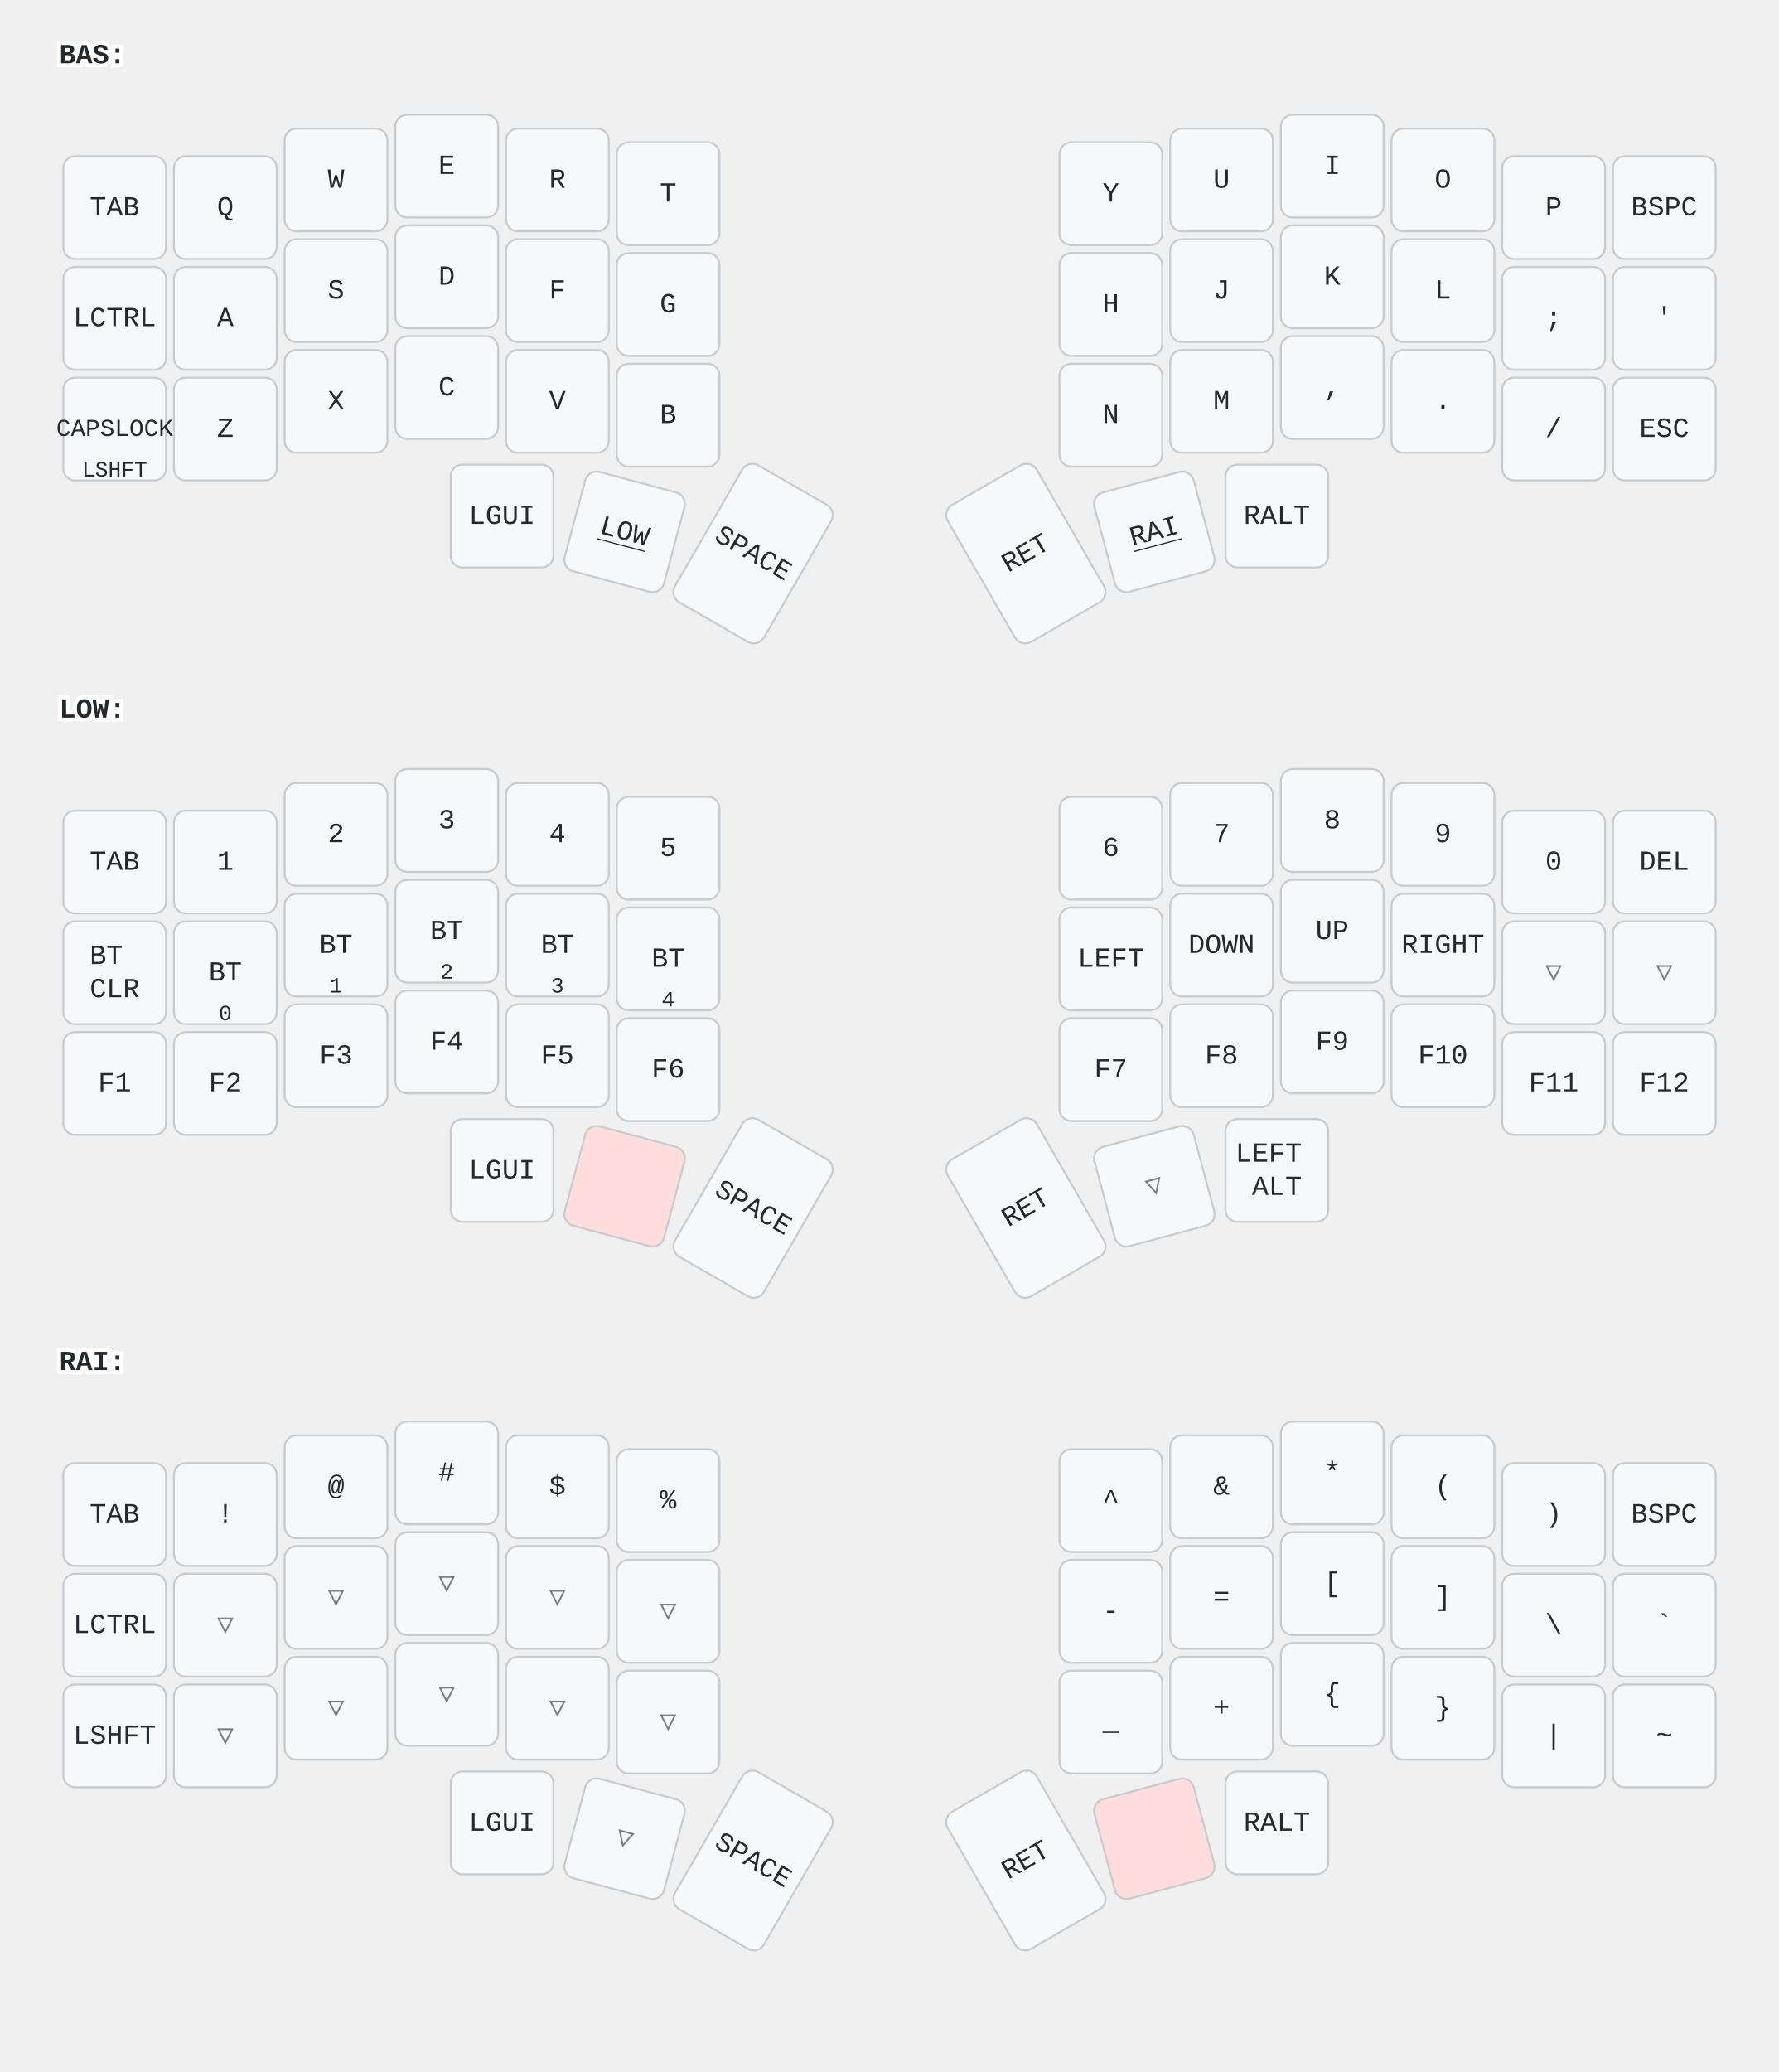
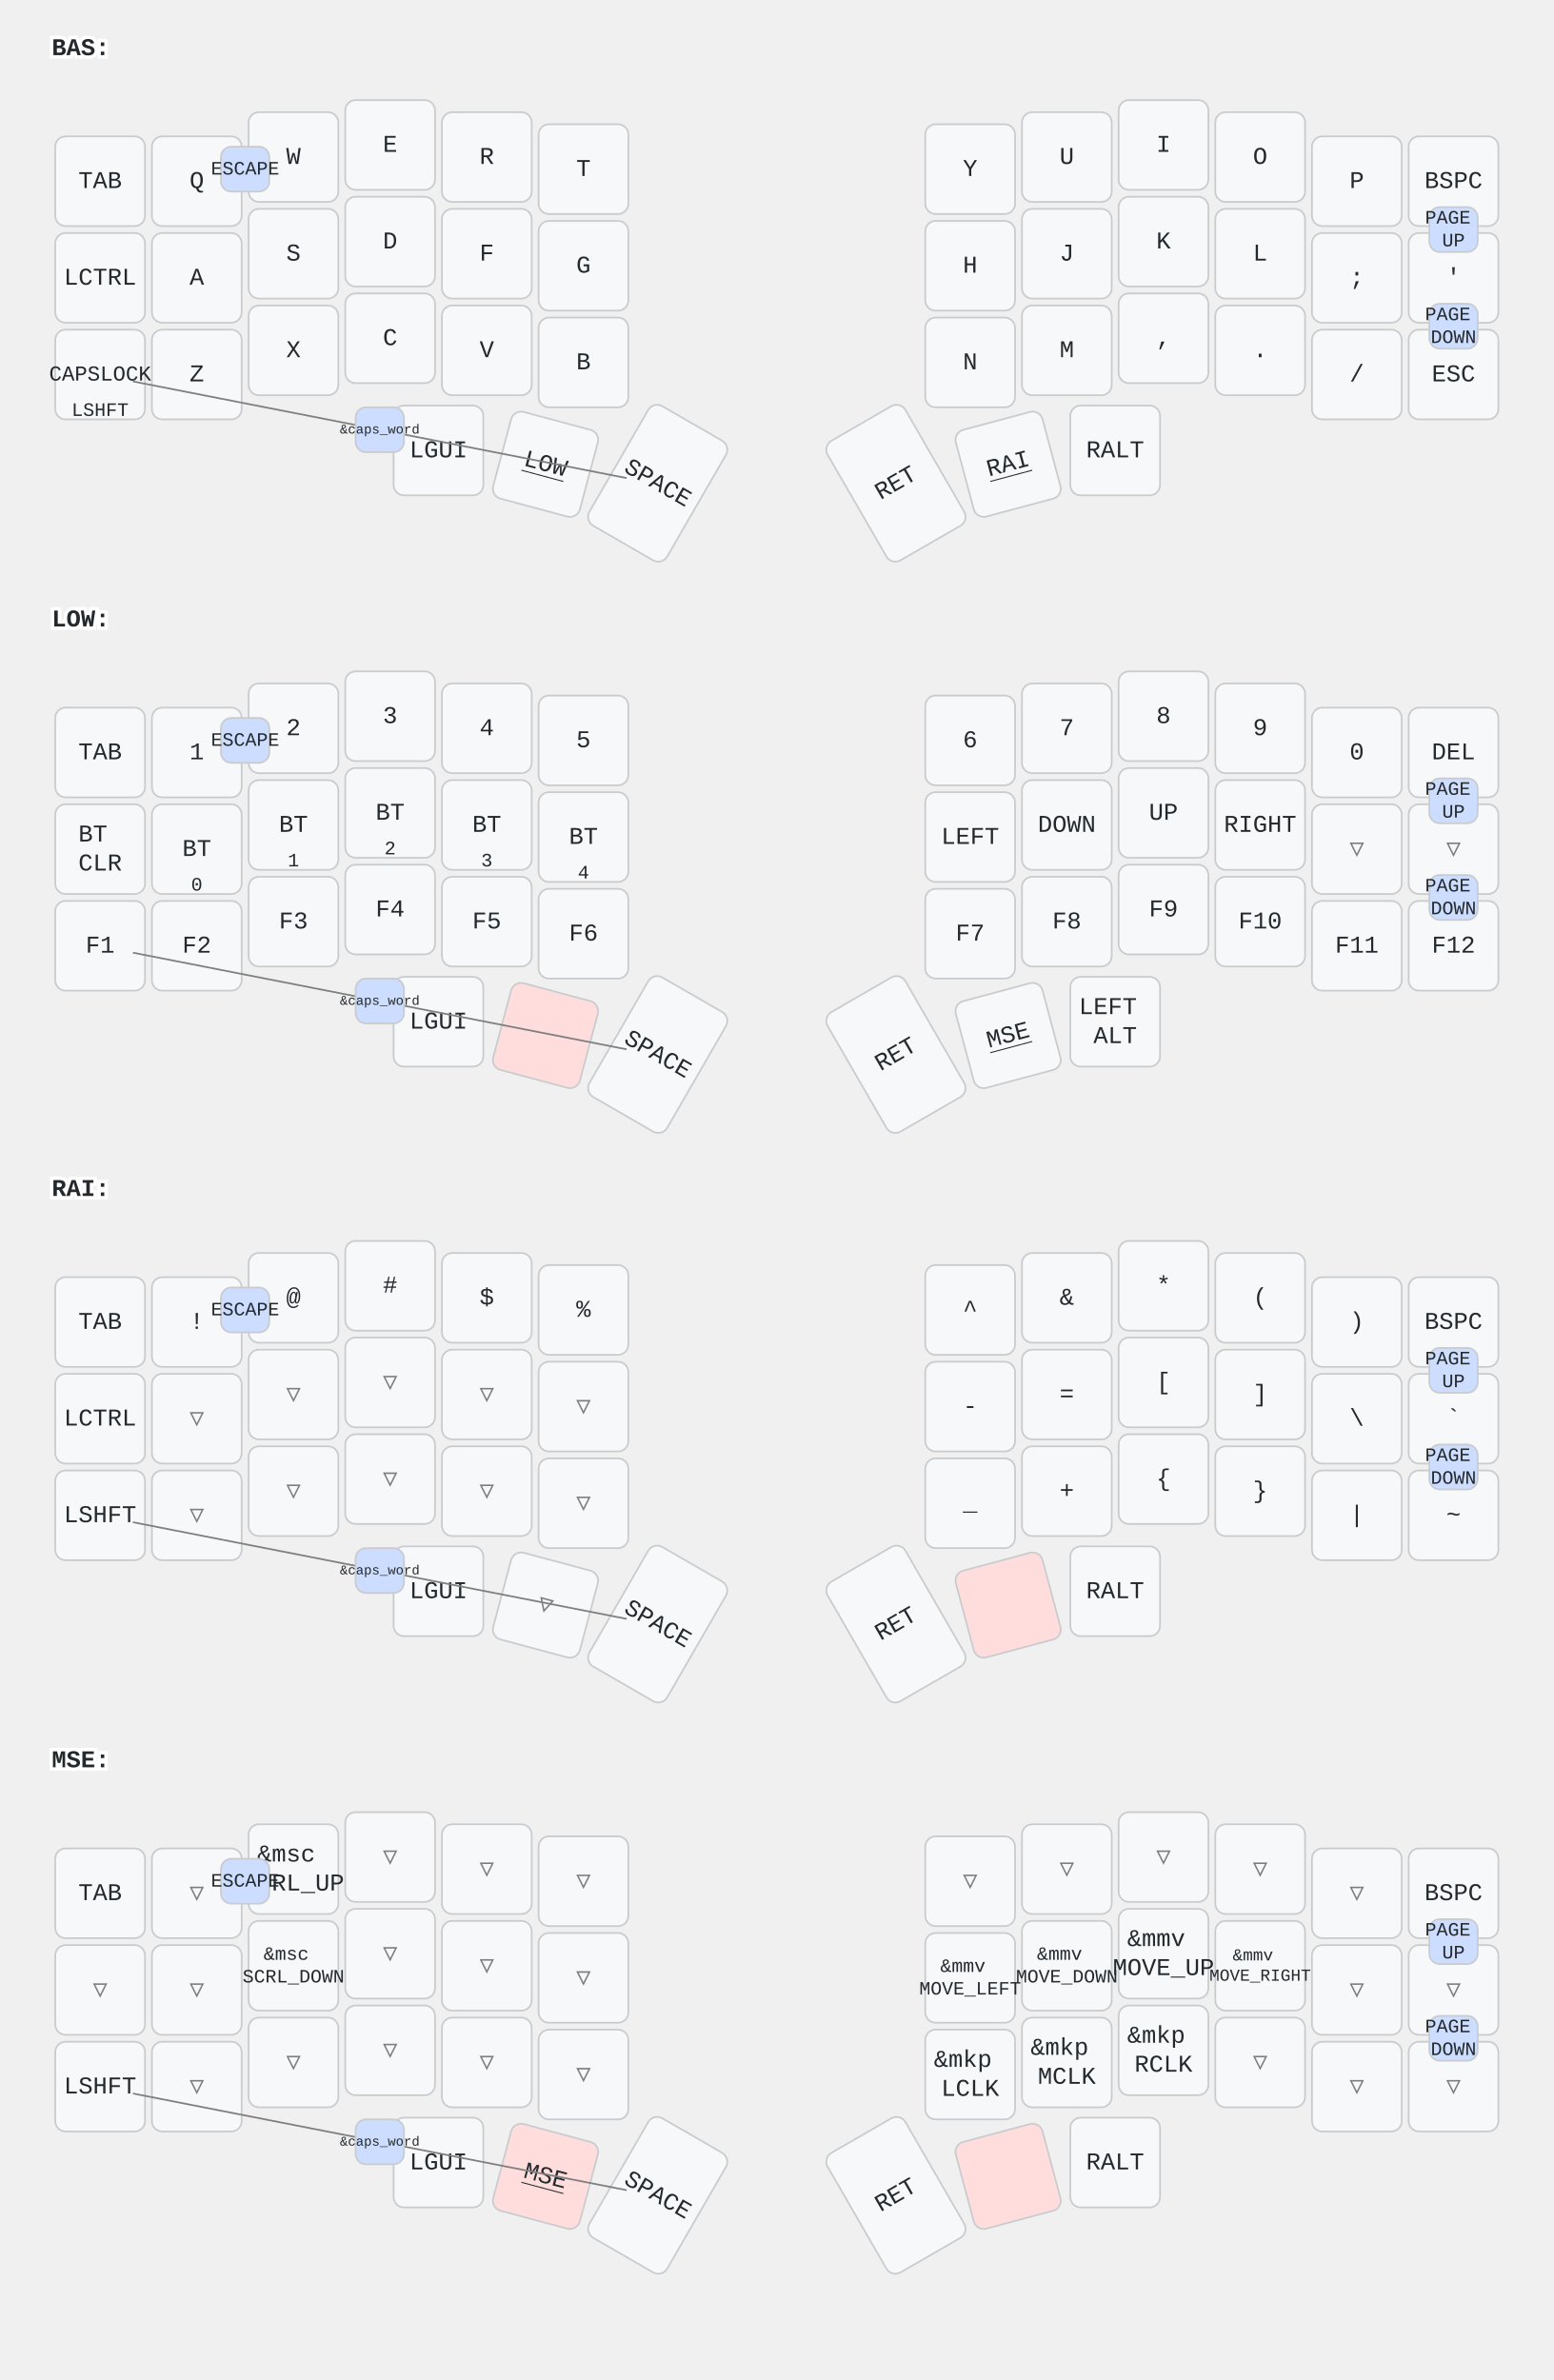
- <svg xmlns="http://www.w3.org/2000/svg" width="900" height="1048" viewBox="0 0 900 1048" class="keymap">
+ <svg xmlns="http://www.w3.org/2000/svg" width="900" height="1379" viewBox="0 0 900 1379" class="keymap">
  <style>/* inherit to force styles through use tags */
svg path {
    fill: inherit;
}

/* font and background color specifications */
svg.keymap {
    font-family: SFMono-Regular,Consolas,Liberation Mono,Menlo,monospace;
    font-size: 14px;
    font-kerning: normal;
    text-rendering: optimizeLegibility;
    fill: #24292e;
}

/* default key styling */
rect.key {
    fill: #f6f8fa;
}

rect.key, rect.combo {
    stroke: #c9cccf;
    stroke-width: 1;
}

/* default key side styling, only used is draw_key_sides is set */
rect.side {
    filter: brightness(90%);
}

/* color accent for combo boxes */
rect.combo, rect.combo-separate {
    fill: #cdf;
}

/* color accent for held keys */
rect.held, rect.combo.held {
    fill: #fdd;
}

/* color accent for ghost (optional) keys */
rect.ghost, rect.combo.ghost {
    stroke-dasharray: 4, 4;
    stroke-width: 2;
}

text {
    text-anchor: middle;
    dominant-baseline: middle;
}

/* styling for layer labels */
text.label {
    font-weight: bold;
    text-anchor: start;
    stroke: white;
    stroke-width: 4;
    paint-order: stroke;
}

/* styling for optional footer */
text.footer {
    text-anchor: end;
    dominant-baseline: auto;
    stroke: white;
    stroke-width: 4;
    paint-order: stroke;
}

/* styling for combo tap, and key non-tap label text */
text.combo, text.hold, text.shifted, text.left, text.right {
    font-size: 11px;
}

text.hold {
    text-anchor: middle;
    dominant-baseline: auto;
}

text.shifted {
    text-anchor: middle;
    dominant-baseline: hanging;
}

text.left {
    text-anchor: start;
}

text.right {
    text-anchor: end;
}

text.layer-activator {
    text-decoration: underline;
}

/* styling for hold/shifted label text in combo box */
text.combo.hold, text.combo.shifted, text.combo.left, text.combo.right {
    font-size: 8px;
}

/* lighter symbol for transparent keys */
text.trans {
    fill: #7b7e81;
}

/* styling for combo dendrons */
path.combo {
    stroke-width: 1;
    stroke: gray;
    fill: none;
}

/* Start Tabler Icons Cleanup */
/* cannot use height/width with glyphs */
.icon-tabler &gt; path {
    fill: inherit;
    stroke: inherit;
    stroke-width: 2;
}
/* hide tabler's default box */
.icon-tabler &gt; path[stroke="none"][fill="none"] {
    visibility: hidden;
}
/* End Tabler Icons Cleanup */
</style>
  <g transform="translate(30, 0)" class="layer-BAS">
    <text x="0" y="28" class="label" id="BAS">BAS:</text>
    <g transform="translate(0, 56)">
      <g transform="translate(28, 49)" class="key keypos-0">
        <rect rx="6" ry="6" x="-26" y="-26" width="52" height="52" class="key" />
        <text x="0" y="0" class="key tap">TAB</text>
      </g>
      <g transform="translate(84, 49)" class="key keypos-1">
        <rect rx="6" ry="6" x="-26" y="-26" width="52" height="52" class="key" />
        <text x="0" y="0" class="key tap">Q</text>
      </g>
      <g transform="translate(140, 35)" class="key keypos-2">
        <rect rx="6" ry="6" x="-26" y="-26" width="52" height="52" class="key" />
        <text x="0" y="0" class="key tap">W</text>
      </g>
      <g transform="translate(196, 28)" class="key keypos-3">
        <rect rx="6" ry="6" x="-26" y="-26" width="52" height="52" class="key" />
        <text x="0" y="0" class="key tap">E</text>
      </g>
      <g transform="translate(252, 35)" class="key keypos-4">
        <rect rx="6" ry="6" x="-26" y="-26" width="52" height="52" class="key" />
        <text x="0" y="0" class="key tap">R</text>
      </g>
      <g transform="translate(308, 42)" class="key keypos-5">
        <rect rx="6" ry="6" x="-26" y="-26" width="52" height="52" class="key" />
        <text x="0" y="0" class="key tap">T</text>
      </g>
      <g transform="translate(532, 42)" class="key keypos-6">
        <rect rx="6" ry="6" x="-26" y="-26" width="52" height="52" class="key" />
        <text x="0" y="0" class="key tap">Y</text>
      </g>
      <g transform="translate(588, 35)" class="key keypos-7">
        <rect rx="6" ry="6" x="-26" y="-26" width="52" height="52" class="key" />
        <text x="0" y="0" class="key tap">U</text>
      </g>
      <g transform="translate(644, 28)" class="key keypos-8">
        <rect rx="6" ry="6" x="-26" y="-26" width="52" height="52" class="key" />
        <text x="0" y="0" class="key tap">I</text>
      </g>
      <g transform="translate(700, 35)" class="key keypos-9">
        <rect rx="6" ry="6" x="-26" y="-26" width="52" height="52" class="key" />
        <text x="0" y="0" class="key tap">O</text>
      </g>
      <g transform="translate(756, 49)" class="key keypos-10">
        <rect rx="6" ry="6" x="-26" y="-26" width="52" height="52" class="key" />
        <text x="0" y="0" class="key tap">P</text>
      </g>
      <g transform="translate(812, 49)" class="key keypos-11">
        <rect rx="6" ry="6" x="-26" y="-26" width="52" height="52" class="key" />
        <text x="0" y="0" class="key tap">BSPC</text>
      </g>
      <g transform="translate(28, 105)" class="key keypos-12">
        <rect rx="6" ry="6" x="-26" y="-26" width="52" height="52" class="key" />
        <text x="0" y="0" class="key tap">LCTRL</text>
      </g>
      <g transform="translate(84, 105)" class="key keypos-13">
        <rect rx="6" ry="6" x="-26" y="-26" width="52" height="52" class="key" />
        <text x="0" y="0" class="key tap">A</text>
      </g>
      <g transform="translate(140, 91)" class="key keypos-14">
        <rect rx="6" ry="6" x="-26" y="-26" width="52" height="52" class="key" />
        <text x="0" y="0" class="key tap">S</text>
      </g>
      <g transform="translate(196, 84)" class="key keypos-15">
        <rect rx="6" ry="6" x="-26" y="-26" width="52" height="52" class="key" />
        <text x="0" y="0" class="key tap">D</text>
      </g>
      <g transform="translate(252, 91)" class="key keypos-16">
        <rect rx="6" ry="6" x="-26" y="-26" width="52" height="52" class="key" />
        <text x="0" y="0" class="key tap">F</text>
      </g>
      <g transform="translate(308, 98)" class="key keypos-17">
        <rect rx="6" ry="6" x="-26" y="-26" width="52" height="52" class="key" />
        <text x="0" y="0" class="key tap">G</text>
      </g>
      <g transform="translate(532, 98)" class="key keypos-18">
        <rect rx="6" ry="6" x="-26" y="-26" width="52" height="52" class="key" />
        <text x="0" y="0" class="key tap">H</text>
      </g>
      <g transform="translate(588, 91)" class="key keypos-19">
        <rect rx="6" ry="6" x="-26" y="-26" width="52" height="52" class="key" />
        <text x="0" y="0" class="key tap">J</text>
      </g>
      <g transform="translate(644, 84)" class="key keypos-20">
        <rect rx="6" ry="6" x="-26" y="-26" width="52" height="52" class="key" />
        <text x="0" y="0" class="key tap">K</text>
      </g>
      <g transform="translate(700, 91)" class="key keypos-21">
        <rect rx="6" ry="6" x="-26" y="-26" width="52" height="52" class="key" />
        <text x="0" y="0" class="key tap">L</text>
      </g>
      <g transform="translate(756, 105)" class="key keypos-22">
        <rect rx="6" ry="6" x="-26" y="-26" width="52" height="52" class="key" />
        <text x="0" y="0" class="key tap">;</text>
      </g>
      <g transform="translate(812, 105)" class="key keypos-23">
        <rect rx="6" ry="6" x="-26" y="-26" width="52" height="52" class="key" />
        <text x="0" y="0" class="key tap">'</text>
      </g>
      <g transform="translate(28, 161)" class="key keypos-24">
        <rect rx="6" ry="6" x="-26" y="-26" width="52" height="52" class="key" />
        <text x="0" y="0" class="key tap">
          <tspan style="font-size: 88%">CAPSLOCK</tspan>
        </text>
        <text x="0" y="24" class="key hold">LSHFT</text>
      </g>
      <g transform="translate(84, 161)" class="key keypos-25">
        <rect rx="6" ry="6" x="-26" y="-26" width="52" height="52" class="key" />
        <text x="0" y="0" class="key tap">Z</text>
      </g>
      <g transform="translate(140, 147)" class="key keypos-26">
        <rect rx="6" ry="6" x="-26" y="-26" width="52" height="52" class="key" />
        <text x="0" y="0" class="key tap">X</text>
      </g>
      <g transform="translate(196, 140)" class="key keypos-27">
        <rect rx="6" ry="6" x="-26" y="-26" width="52" height="52" class="key" />
        <text x="0" y="0" class="key tap">C</text>
      </g>
      <g transform="translate(252, 147)" class="key keypos-28">
        <rect rx="6" ry="6" x="-26" y="-26" width="52" height="52" class="key" />
        <text x="0" y="0" class="key tap">V</text>
      </g>
      <g transform="translate(308, 154)" class="key keypos-29">
        <rect rx="6" ry="6" x="-26" y="-26" width="52" height="52" class="key" />
        <text x="0" y="0" class="key tap">B</text>
      </g>
      <g transform="translate(532, 154)" class="key keypos-30">
        <rect rx="6" ry="6" x="-26" y="-26" width="52" height="52" class="key" />
        <text x="0" y="0" class="key tap">N</text>
      </g>
      <g transform="translate(588, 147)" class="key keypos-31">
        <rect rx="6" ry="6" x="-26" y="-26" width="52" height="52" class="key" />
        <text x="0" y="0" class="key tap">M</text>
      </g>
      <g transform="translate(644, 140)" class="key keypos-32">
        <rect rx="6" ry="6" x="-26" y="-26" width="52" height="52" class="key" />
        <text x="0" y="0" class="key tap">,</text>
      </g>
      <g transform="translate(700, 147)" class="key keypos-33">
        <rect rx="6" ry="6" x="-26" y="-26" width="52" height="52" class="key" />
        <text x="0" y="0" class="key tap">.</text>
      </g>
      <g transform="translate(756, 161)" class="key keypos-34">
        <rect rx="6" ry="6" x="-26" y="-26" width="52" height="52" class="key" />
        <text x="0" y="0" class="key tap">/</text>
      </g>
      <g transform="translate(812, 161)" class="key keypos-35">
        <rect rx="6" ry="6" x="-26" y="-26" width="52" height="52" class="key" />
        <text x="0" y="0" class="key tap">ESC</text>
      </g>
      <g transform="translate(224, 205)" class="key keypos-36">
        <rect rx="6" ry="6" x="-26" y="-26" width="52" height="52" class="key" />
        <text x="0" y="0" class="key tap">LGUI</text>
      </g>
      <g transform="translate(286, 213) rotate(15.0)" class="key keypos-37">
        <rect rx="6" ry="6" x="-26" y="-26" width="52" height="52" class="key" />
        <a href="#LOW">
          <text x="0" y="0" class="key tap layer-activator">LOW</text>
        </a>
      </g>
      <g transform="translate(351, 224) rotate(30.0)" class="key keypos-38">
        <rect rx="6" ry="6" x="-26" y="-40" width="52" height="80" class="key" />
        <text x="0" y="0" class="key tap">SPACE</text>
      </g>
      <g transform="translate(489, 224) rotate(-30.0)" class="key keypos-39">
        <rect rx="6" ry="6" x="-26" y="-40" width="52" height="80" class="key" />
        <text x="0" y="0" class="key tap">RET</text>
      </g>
      <g transform="translate(554, 213) rotate(-15.0)" class="key keypos-40">
        <rect rx="6" ry="6" x="-26" y="-26" width="52" height="52" class="key" />
        <a href="#RAI">
          <text x="0" y="0" class="key tap layer-activator">RAI</text>
        </a>
      </g>
      <g transform="translate(616, 205)" class="key keypos-41">
        <rect rx="6" ry="6" x="-26" y="-26" width="52" height="52" class="key" />
        <text x="0" y="0" class="key tap">RALT</text>
      </g>
+       <g class="combo combopos-0">
+         <rect rx="6" ry="6" x="98" y="29" width="28" height="26" class="combo" />
+         <text x="112" y="42" class="combo tap">ESCAPE</text>
+       </g>
+       <g class="combo combopos-1">
+         <path d="M190,193 l-143,-28" class="combo" />
+         <path d="M190,193 l143,28" class="combo" />
+         <rect rx="6" ry="6" x="176" y="180" width="28" height="26" class="combo" />
+         <text x="190" y="193" class="combo tap">
+           <tspan style="font-size: 70%">&amp;caps_word</tspan>
+         </text>
+       </g>
+       <g class="combo combopos-2">
+         <rect rx="6" ry="6" x="798" y="64" width="28" height="26" class="combo" />
+         <text x="812" y="77" class="combo tap">
+           <tspan x="812" dy="-0.6em">PAGE</tspan>
+           <tspan x="812" dy="1.2em">UP</tspan>
+         </text>
+       </g>
+       <g class="combo combopos-3">
+         <rect rx="6" ry="6" x="798" y="120" width="28" height="26" class="combo" />
+         <text x="812" y="133" class="combo tap">
+           <tspan x="812" dy="-0.6em">PAGE</tspan>
+           <tspan x="812" dy="1.2em">DOWN</tspan>
+         </text>
+       </g>
    </g>
  </g>
  <g transform="translate(30, 331)" class="layer-LOW">
    <text x="0" y="28" class="label" id="LOW">LOW:</text>
    <g transform="translate(0, 56)">
      <g transform="translate(28, 49)" class="key keypos-0">
        <rect rx="6" ry="6" x="-26" y="-26" width="52" height="52" class="key" />
        <text x="0" y="0" class="key tap">TAB</text>
      </g>
      <g transform="translate(84, 49)" class="key keypos-1">
        <rect rx="6" ry="6" x="-26" y="-26" width="52" height="52" class="key" />
        <text x="0" y="0" class="key tap">1</text>
      </g>
      <g transform="translate(140, 35)" class="key keypos-2">
        <rect rx="6" ry="6" x="-26" y="-26" width="52" height="52" class="key" />
        <text x="0" y="0" class="key tap">2</text>
      </g>
      <g transform="translate(196, 28)" class="key keypos-3">
        <rect rx="6" ry="6" x="-26" y="-26" width="52" height="52" class="key" />
        <text x="0" y="0" class="key tap">3</text>
      </g>
      <g transform="translate(252, 35)" class="key keypos-4">
        <rect rx="6" ry="6" x="-26" y="-26" width="52" height="52" class="key" />
        <text x="0" y="0" class="key tap">4</text>
      </g>
      <g transform="translate(308, 42)" class="key keypos-5">
        <rect rx="6" ry="6" x="-26" y="-26" width="52" height="52" class="key" />
        <text x="0" y="0" class="key tap">5</text>
      </g>
      <g transform="translate(532, 42)" class="key keypos-6">
        <rect rx="6" ry="6" x="-26" y="-26" width="52" height="52" class="key" />
        <text x="0" y="0" class="key tap">6</text>
      </g>
      <g transform="translate(588, 35)" class="key keypos-7">
        <rect rx="6" ry="6" x="-26" y="-26" width="52" height="52" class="key" />
        <text x="0" y="0" class="key tap">7</text>
      </g>
      <g transform="translate(644, 28)" class="key keypos-8">
        <rect rx="6" ry="6" x="-26" y="-26" width="52" height="52" class="key" />
        <text x="0" y="0" class="key tap">8</text>
      </g>
      <g transform="translate(700, 35)" class="key keypos-9">
        <rect rx="6" ry="6" x="-26" y="-26" width="52" height="52" class="key" />
        <text x="0" y="0" class="key tap">9</text>
      </g>
      <g transform="translate(756, 49)" class="key keypos-10">
        <rect rx="6" ry="6" x="-26" y="-26" width="52" height="52" class="key" />
        <text x="0" y="0" class="key tap">0</text>
      </g>
      <g transform="translate(812, 49)" class="key keypos-11">
        <rect rx="6" ry="6" x="-26" y="-26" width="52" height="52" class="key" />
        <text x="0" y="0" class="key tap">DEL</text>
      </g>
      <g transform="translate(28, 105)" class="key keypos-12">
        <rect rx="6" ry="6" x="-26" y="-26" width="52" height="52" class="key" />
        <text x="0" y="0" class="key tap">
          <tspan x="0" dy="-0.6em">BT</tspan>
          <tspan x="0" dy="1.2em">CLR</tspan>
        </text>
      </g>
      <g transform="translate(84, 105)" class="key keypos-13">
        <rect rx="6" ry="6" x="-26" y="-26" width="52" height="52" class="key" />
        <text x="0" y="0" class="key tap">BT</text>
        <text x="0" y="24" class="key hold">0</text>
      </g>
      <g transform="translate(140, 91)" class="key keypos-14">
        <rect rx="6" ry="6" x="-26" y="-26" width="52" height="52" class="key" />
        <text x="0" y="0" class="key tap">BT</text>
        <text x="0" y="24" class="key hold">1</text>
      </g>
      <g transform="translate(196, 84)" class="key keypos-15">
        <rect rx="6" ry="6" x="-26" y="-26" width="52" height="52" class="key" />
        <text x="0" y="0" class="key tap">BT</text>
        <text x="0" y="24" class="key hold">2</text>
      </g>
      <g transform="translate(252, 91)" class="key keypos-16">
        <rect rx="6" ry="6" x="-26" y="-26" width="52" height="52" class="key" />
        <text x="0" y="0" class="key tap">BT</text>
        <text x="0" y="24" class="key hold">3</text>
      </g>
      <g transform="translate(308, 98)" class="key keypos-17">
        <rect rx="6" ry="6" x="-26" y="-26" width="52" height="52" class="key" />
        <text x="0" y="0" class="key tap">BT</text>
        <text x="0" y="24" class="key hold">4</text>
      </g>
      <g transform="translate(532, 98)" class="key keypos-18">
        <rect rx="6" ry="6" x="-26" y="-26" width="52" height="52" class="key" />
        <text x="0" y="0" class="key tap">LEFT</text>
      </g>
      <g transform="translate(588, 91)" class="key keypos-19">
        <rect rx="6" ry="6" x="-26" y="-26" width="52" height="52" class="key" />
        <text x="0" y="0" class="key tap">DOWN</text>
      </g>
      <g transform="translate(644, 84)" class="key keypos-20">
        <rect rx="6" ry="6" x="-26" y="-26" width="52" height="52" class="key" />
        <text x="0" y="0" class="key tap">UP</text>
      </g>
      <g transform="translate(700, 91)" class="key keypos-21">
        <rect rx="6" ry="6" x="-26" y="-26" width="52" height="52" class="key" />
        <text x="0" y="0" class="key tap">RIGHT</text>
      </g>
      <g transform="translate(756, 105)" class="key trans keypos-22">
        <rect rx="6" ry="6" x="-26" y="-26" width="52" height="52" class="key trans" />
        <text x="0" y="0" class="key trans tap">▽</text>
      </g>
      <g transform="translate(812, 105)" class="key trans keypos-23">
        <rect rx="6" ry="6" x="-26" y="-26" width="52" height="52" class="key trans" />
        <text x="0" y="0" class="key trans tap">▽</text>
      </g>
      <g transform="translate(28, 161)" class="key keypos-24">
        <rect rx="6" ry="6" x="-26" y="-26" width="52" height="52" class="key" />
        <text x="0" y="0" class="key tap">F1</text>
      </g>
      <g transform="translate(84, 161)" class="key keypos-25">
        <rect rx="6" ry="6" x="-26" y="-26" width="52" height="52" class="key" />
        <text x="0" y="0" class="key tap">F2</text>
      </g>
      <g transform="translate(140, 147)" class="key keypos-26">
        <rect rx="6" ry="6" x="-26" y="-26" width="52" height="52" class="key" />
        <text x="0" y="0" class="key tap">F3</text>
      </g>
      <g transform="translate(196, 140)" class="key keypos-27">
        <rect rx="6" ry="6" x="-26" y="-26" width="52" height="52" class="key" />
        <text x="0" y="0" class="key tap">F4</text>
      </g>
      <g transform="translate(252, 147)" class="key keypos-28">
        <rect rx="6" ry="6" x="-26" y="-26" width="52" height="52" class="key" />
        <text x="0" y="0" class="key tap">F5</text>
      </g>
      <g transform="translate(308, 154)" class="key keypos-29">
        <rect rx="6" ry="6" x="-26" y="-26" width="52" height="52" class="key" />
        <text x="0" y="0" class="key tap">F6</text>
      </g>
      <g transform="translate(532, 154)" class="key keypos-30">
        <rect rx="6" ry="6" x="-26" y="-26" width="52" height="52" class="key" />
        <text x="0" y="0" class="key tap">F7</text>
      </g>
      <g transform="translate(588, 147)" class="key keypos-31">
        <rect rx="6" ry="6" x="-26" y="-26" width="52" height="52" class="key" />
        <text x="0" y="0" class="key tap">F8</text>
      </g>
      <g transform="translate(644, 140)" class="key keypos-32">
        <rect rx="6" ry="6" x="-26" y="-26" width="52" height="52" class="key" />
        <text x="0" y="0" class="key tap">F9</text>
      </g>
      <g transform="translate(700, 147)" class="key keypos-33">
        <rect rx="6" ry="6" x="-26" y="-26" width="52" height="52" class="key" />
        <text x="0" y="0" class="key tap">F10</text>
      </g>
      <g transform="translate(756, 161)" class="key keypos-34">
        <rect rx="6" ry="6" x="-26" y="-26" width="52" height="52" class="key" />
        <text x="0" y="0" class="key tap">F11</text>
      </g>
      <g transform="translate(812, 161)" class="key keypos-35">
        <rect rx="6" ry="6" x="-26" y="-26" width="52" height="52" class="key" />
        <text x="0" y="0" class="key tap">F12</text>
      </g>
      <g transform="translate(224, 205)" class="key keypos-36">
        <rect rx="6" ry="6" x="-26" y="-26" width="52" height="52" class="key" />
        <text x="0" y="0" class="key tap">LGUI</text>
      </g>
      <g transform="translate(286, 213) rotate(15.0)" class="key held keypos-37">
        <rect rx="6" ry="6" x="-26" y="-26" width="52" height="52" class="key held" />
      </g>
      <g transform="translate(351, 224) rotate(30.0)" class="key keypos-38">
        <rect rx="6" ry="6" x="-26" y="-40" width="52" height="80" class="key" />
        <text x="0" y="0" class="key tap">SPACE</text>
      </g>
      <g transform="translate(489, 224) rotate(-30.0)" class="key keypos-39">
        <rect rx="6" ry="6" x="-26" y="-40" width="52" height="80" class="key" />
        <text x="0" y="0" class="key tap">RET</text>
      </g>
-       <g transform="translate(554, 213) rotate(-15.0)" class="key trans keypos-40">
-         <rect rx="6" ry="6" x="-26" y="-26" width="52" height="52" class="key trans" />
-         <text x="0" y="0" class="key trans tap">▽</text>
+       <g transform="translate(554, 213) rotate(-15.0)" class="key keypos-40">
+         <rect rx="6" ry="6" x="-26" y="-26" width="52" height="52" class="key" />
+         <a href="#MSE">
+           <text x="0" y="0" class="key tap layer-activator">MSE</text>
+         </a>
      </g>
      <g transform="translate(616, 205)" class="key keypos-41">
        <rect rx="6" ry="6" x="-26" y="-26" width="52" height="52" class="key" />
        <text x="0" y="0" class="key tap">
          <tspan x="0" dy="-0.6em">LEFT</tspan>
          <tspan x="0" dy="1.2em">ALT</tspan>
+         </text>
+       </g>
+       <g class="combo combopos-0">
+         <rect rx="6" ry="6" x="98" y="29" width="28" height="26" class="combo" />
+         <text x="112" y="42" class="combo tap">ESCAPE</text>
+       </g>
+       <g class="combo combopos-1">
+         <path d="M190,193 l-143,-28" class="combo" />
+         <path d="M190,193 l143,28" class="combo" />
+         <rect rx="6" ry="6" x="176" y="180" width="28" height="26" class="combo" />
+         <text x="190" y="193" class="combo tap">
+           <tspan style="font-size: 70%">&amp;caps_word</tspan>
+         </text>
+       </g>
+       <g class="combo combopos-2">
+         <rect rx="6" ry="6" x="798" y="64" width="28" height="26" class="combo" />
+         <text x="812" y="77" class="combo tap">
+           <tspan x="812" dy="-0.6em">PAGE</tspan>
+           <tspan x="812" dy="1.2em">UP</tspan>
+         </text>
+       </g>
+       <g class="combo combopos-3">
+         <rect rx="6" ry="6" x="798" y="120" width="28" height="26" class="combo" />
+         <text x="812" y="133" class="combo tap">
+           <tspan x="812" dy="-0.6em">PAGE</tspan>
+           <tspan x="812" dy="1.2em">DOWN</tspan>
        </text>
      </g>
    </g>
  </g>
  <g transform="translate(30, 661)" class="layer-RAI">
    <text x="0" y="28" class="label" id="RAI">RAI:</text>
    <g transform="translate(0, 56)">
      <g transform="translate(28, 49)" class="key keypos-0">
        <rect rx="6" ry="6" x="-26" y="-26" width="52" height="52" class="key" />
        <text x="0" y="0" class="key tap">TAB</text>
      </g>
      <g transform="translate(84, 49)" class="key keypos-1">
        <rect rx="6" ry="6" x="-26" y="-26" width="52" height="52" class="key" />
        <text x="0" y="0" class="key tap">!</text>
      </g>
      <g transform="translate(140, 35)" class="key keypos-2">
        <rect rx="6" ry="6" x="-26" y="-26" width="52" height="52" class="key" />
        <text x="0" y="0" class="key tap">@</text>
      </g>
      <g transform="translate(196, 28)" class="key keypos-3">
        <rect rx="6" ry="6" x="-26" y="-26" width="52" height="52" class="key" />
        <text x="0" y="0" class="key tap">#</text>
      </g>
      <g transform="translate(252, 35)" class="key keypos-4">
        <rect rx="6" ry="6" x="-26" y="-26" width="52" height="52" class="key" />
        <text x="0" y="0" class="key tap">$</text>
      </g>
      <g transform="translate(308, 42)" class="key keypos-5">
        <rect rx="6" ry="6" x="-26" y="-26" width="52" height="52" class="key" />
        <text x="0" y="0" class="key tap">%</text>
      </g>
      <g transform="translate(532, 42)" class="key keypos-6">
        <rect rx="6" ry="6" x="-26" y="-26" width="52" height="52" class="key" />
        <text x="0" y="0" class="key tap">^</text>
      </g>
      <g transform="translate(588, 35)" class="key keypos-7">
        <rect rx="6" ry="6" x="-26" y="-26" width="52" height="52" class="key" />
        <text x="0" y="0" class="key tap">&amp;</text>
      </g>
      <g transform="translate(644, 28)" class="key keypos-8">
        <rect rx="6" ry="6" x="-26" y="-26" width="52" height="52" class="key" />
        <text x="0" y="0" class="key tap">*</text>
      </g>
      <g transform="translate(700, 35)" class="key keypos-9">
        <rect rx="6" ry="6" x="-26" y="-26" width="52" height="52" class="key" />
        <text x="0" y="0" class="key tap">(</text>
      </g>
      <g transform="translate(756, 49)" class="key keypos-10">
        <rect rx="6" ry="6" x="-26" y="-26" width="52" height="52" class="key" />
        <text x="0" y="0" class="key tap">)</text>
      </g>
      <g transform="translate(812, 49)" class="key keypos-11">
        <rect rx="6" ry="6" x="-26" y="-26" width="52" height="52" class="key" />
        <text x="0" y="0" class="key tap">BSPC</text>
      </g>
      <g transform="translate(28, 105)" class="key keypos-12">
        <rect rx="6" ry="6" x="-26" y="-26" width="52" height="52" class="key" />
        <text x="0" y="0" class="key tap">LCTRL</text>
      </g>
      <g transform="translate(84, 105)" class="key trans keypos-13">
        <rect rx="6" ry="6" x="-26" y="-26" width="52" height="52" class="key trans" />
        <text x="0" y="0" class="key trans tap">▽</text>
      </g>
      <g transform="translate(140, 91)" class="key trans keypos-14">
        <rect rx="6" ry="6" x="-26" y="-26" width="52" height="52" class="key trans" />
        <text x="0" y="0" class="key trans tap">▽</text>
      </g>
      <g transform="translate(196, 84)" class="key trans keypos-15">
        <rect rx="6" ry="6" x="-26" y="-26" width="52" height="52" class="key trans" />
        <text x="0" y="0" class="key trans tap">▽</text>
      </g>
      <g transform="translate(252, 91)" class="key trans keypos-16">
        <rect rx="6" ry="6" x="-26" y="-26" width="52" height="52" class="key trans" />
        <text x="0" y="0" class="key trans tap">▽</text>
      </g>
      <g transform="translate(308, 98)" class="key trans keypos-17">
        <rect rx="6" ry="6" x="-26" y="-26" width="52" height="52" class="key trans" />
        <text x="0" y="0" class="key trans tap">▽</text>
      </g>
      <g transform="translate(532, 98)" class="key keypos-18">
        <rect rx="6" ry="6" x="-26" y="-26" width="52" height="52" class="key" />
        <text x="0" y="0" class="key tap">-</text>
      </g>
      <g transform="translate(588, 91)" class="key keypos-19">
        <rect rx="6" ry="6" x="-26" y="-26" width="52" height="52" class="key" />
        <text x="0" y="0" class="key tap">=</text>
      </g>
      <g transform="translate(644, 84)" class="key keypos-20">
        <rect rx="6" ry="6" x="-26" y="-26" width="52" height="52" class="key" />
        <text x="0" y="0" class="key tap">[</text>
      </g>
      <g transform="translate(700, 91)" class="key keypos-21">
        <rect rx="6" ry="6" x="-26" y="-26" width="52" height="52" class="key" />
        <text x="0" y="0" class="key tap">]</text>
      </g>
      <g transform="translate(756, 105)" class="key keypos-22">
        <rect rx="6" ry="6" x="-26" y="-26" width="52" height="52" class="key" />
        <text x="0" y="0" class="key tap">\</text>
      </g>
      <g transform="translate(812, 105)" class="key keypos-23">
        <rect rx="6" ry="6" x="-26" y="-26" width="52" height="52" class="key" />
        <text x="0" y="0" class="key tap">`</text>
      </g>
      <g transform="translate(28, 161)" class="key keypos-24">
        <rect rx="6" ry="6" x="-26" y="-26" width="52" height="52" class="key" />
        <text x="0" y="0" class="key tap">LSHFT</text>
      </g>
      <g transform="translate(84, 161)" class="key trans keypos-25">
        <rect rx="6" ry="6" x="-26" y="-26" width="52" height="52" class="key trans" />
        <text x="0" y="0" class="key trans tap">▽</text>
      </g>
      <g transform="translate(140, 147)" class="key trans keypos-26">
        <rect rx="6" ry="6" x="-26" y="-26" width="52" height="52" class="key trans" />
        <text x="0" y="0" class="key trans tap">▽</text>
      </g>
      <g transform="translate(196, 140)" class="key trans keypos-27">
        <rect rx="6" ry="6" x="-26" y="-26" width="52" height="52" class="key trans" />
        <text x="0" y="0" class="key trans tap">▽</text>
      </g>
      <g transform="translate(252, 147)" class="key trans keypos-28">
        <rect rx="6" ry="6" x="-26" y="-26" width="52" height="52" class="key trans" />
        <text x="0" y="0" class="key trans tap">▽</text>
      </g>
      <g transform="translate(308, 154)" class="key trans keypos-29">
        <rect rx="6" ry="6" x="-26" y="-26" width="52" height="52" class="key trans" />
        <text x="0" y="0" class="key trans tap">▽</text>
      </g>
      <g transform="translate(532, 154)" class="key keypos-30">
        <rect rx="6" ry="6" x="-26" y="-26" width="52" height="52" class="key" />
        <text x="0" y="0" class="key tap">_</text>
      </g>
      <g transform="translate(588, 147)" class="key keypos-31">
        <rect rx="6" ry="6" x="-26" y="-26" width="52" height="52" class="key" />
        <text x="0" y="0" class="key tap">+</text>
      </g>
      <g transform="translate(644, 140)" class="key keypos-32">
        <rect rx="6" ry="6" x="-26" y="-26" width="52" height="52" class="key" />
        <text x="0" y="0" class="key tap">{</text>
      </g>
      <g transform="translate(700, 147)" class="key keypos-33">
        <rect rx="6" ry="6" x="-26" y="-26" width="52" height="52" class="key" />
        <text x="0" y="0" class="key tap">}</text>
      </g>
      <g transform="translate(756, 161)" class="key keypos-34">
        <rect rx="6" ry="6" x="-26" y="-26" width="52" height="52" class="key" />
        <text x="0" y="0" class="key tap">|</text>
      </g>
      <g transform="translate(812, 161)" class="key keypos-35">
        <rect rx="6" ry="6" x="-26" y="-26" width="52" height="52" class="key" />
        <text x="0" y="0" class="key tap">~</text>
      </g>
      <g transform="translate(224, 205)" class="key keypos-36">
        <rect rx="6" ry="6" x="-26" y="-26" width="52" height="52" class="key" />
        <text x="0" y="0" class="key tap">LGUI</text>
      </g>
      <g transform="translate(286, 213) rotate(15.0)" class="key trans keypos-37">
        <rect rx="6" ry="6" x="-26" y="-26" width="52" height="52" class="key trans" />
        <text x="0" y="0" class="key trans tap">▽</text>
      </g>
      <g transform="translate(351, 224) rotate(30.0)" class="key keypos-38">
        <rect rx="6" ry="6" x="-26" y="-40" width="52" height="80" class="key" />
        <text x="0" y="0" class="key tap">SPACE</text>
      </g>
      <g transform="translate(489, 224) rotate(-30.0)" class="key keypos-39">
        <rect rx="6" ry="6" x="-26" y="-40" width="52" height="80" class="key" />
        <text x="0" y="0" class="key tap">RET</text>
      </g>
      <g transform="translate(554, 213) rotate(-15.0)" class="key held keypos-40">
        <rect rx="6" ry="6" x="-26" y="-26" width="52" height="52" class="key held" />
      </g>
      <g transform="translate(616, 205)" class="key keypos-41">
        <rect rx="6" ry="6" x="-26" y="-26" width="52" height="52" class="key" />
        <text x="0" y="0" class="key tap">RALT</text>
      </g>
+       <g class="combo combopos-0">
+         <rect rx="6" ry="6" x="98" y="29" width="28" height="26" class="combo" />
+         <text x="112" y="42" class="combo tap">ESCAPE</text>
+       </g>
+       <g class="combo combopos-1">
+         <path d="M190,193 l-143,-28" class="combo" />
+         <path d="M190,193 l143,28" class="combo" />
+         <rect rx="6" ry="6" x="176" y="180" width="28" height="26" class="combo" />
+         <text x="190" y="193" class="combo tap">
+           <tspan style="font-size: 70%">&amp;caps_word</tspan>
+         </text>
+       </g>
+       <g class="combo combopos-2">
+         <rect rx="6" ry="6" x="798" y="64" width="28" height="26" class="combo" />
+         <text x="812" y="77" class="combo tap">
+           <tspan x="812" dy="-0.6em">PAGE</tspan>
+           <tspan x="812" dy="1.2em">UP</tspan>
+         </text>
+       </g>
+       <g class="combo combopos-3">
+         <rect rx="6" ry="6" x="798" y="120" width="28" height="26" class="combo" />
+         <text x="812" y="133" class="combo tap">
+           <tspan x="812" dy="-0.6em">PAGE</tspan>
+           <tspan x="812" dy="1.2em">DOWN</tspan>
+         </text>
+       </g>
+     </g>
+   </g>
+   <g transform="translate(30, 992)" class="layer-MSE">
+     <text x="0" y="28" class="label" id="MSE">MSE:</text>
+     <g transform="translate(0, 56)">
+       <g transform="translate(28, 49)" class="key keypos-0">
+         <rect rx="6" ry="6" x="-26" y="-26" width="52" height="52" class="key" />
+         <text x="0" y="0" class="key tap">TAB</text>
+       </g>
+       <g transform="translate(84, 49)" class="key trans keypos-1">
+         <rect rx="6" ry="6" x="-26" y="-26" width="52" height="52" class="key trans" />
+         <text x="0" y="0" class="key trans tap">▽</text>
+       </g>
+       <g transform="translate(140, 35)" class="key keypos-2">
+         <rect rx="6" ry="6" x="-26" y="-26" width="52" height="52" class="key" />
+         <text x="0" y="0" class="key tap">
+           <tspan x="0" dy="-0.6em">&amp;msc</tspan>
+           <tspan x="0" dy="1.2em">SCRL_UP</tspan>
+         </text>
+       </g>
+       <g transform="translate(196, 28)" class="key trans keypos-3">
+         <rect rx="6" ry="6" x="-26" y="-26" width="52" height="52" class="key trans" />
+         <text x="0" y="0" class="key trans tap">▽</text>
+       </g>
+       <g transform="translate(252, 35)" class="key trans keypos-4">
+         <rect rx="6" ry="6" x="-26" y="-26" width="52" height="52" class="key trans" />
+         <text x="0" y="0" class="key trans tap">▽</text>
+       </g>
+       <g transform="translate(308, 42)" class="key trans keypos-5">
+         <rect rx="6" ry="6" x="-26" y="-26" width="52" height="52" class="key trans" />
+         <text x="0" y="0" class="key trans tap">▽</text>
+       </g>
+       <g transform="translate(532, 42)" class="key trans keypos-6">
+         <rect rx="6" ry="6" x="-26" y="-26" width="52" height="52" class="key trans" />
+         <text x="0" y="0" class="key trans tap">▽</text>
+       </g>
+       <g transform="translate(588, 35)" class="key trans keypos-7">
+         <rect rx="6" ry="6" x="-26" y="-26" width="52" height="52" class="key trans" />
+         <text x="0" y="0" class="key trans tap">▽</text>
+       </g>
+       <g transform="translate(644, 28)" class="key trans keypos-8">
+         <rect rx="6" ry="6" x="-26" y="-26" width="52" height="52" class="key trans" />
+         <text x="0" y="0" class="key trans tap">▽</text>
+       </g>
+       <g transform="translate(700, 35)" class="key trans keypos-9">
+         <rect rx="6" ry="6" x="-26" y="-26" width="52" height="52" class="key trans" />
+         <text x="0" y="0" class="key trans tap">▽</text>
+       </g>
+       <g transform="translate(756, 49)" class="key trans keypos-10">
+         <rect rx="6" ry="6" x="-26" y="-26" width="52" height="52" class="key trans" />
+         <text x="0" y="0" class="key trans tap">▽</text>
+       </g>
+       <g transform="translate(812, 49)" class="key keypos-11">
+         <rect rx="6" ry="6" x="-26" y="-26" width="52" height="52" class="key" />
+         <text x="0" y="0" class="key tap">BSPC</text>
+       </g>
+       <g transform="translate(28, 105)" class="key trans keypos-12">
+         <rect rx="6" ry="6" x="-26" y="-26" width="52" height="52" class="key trans" />
+         <text x="0" y="0" class="key trans tap">▽</text>
+       </g>
+       <g transform="translate(84, 105)" class="key trans keypos-13">
+         <rect rx="6" ry="6" x="-26" y="-26" width="52" height="52" class="key trans" />
+         <text x="0" y="0" class="key trans tap">▽</text>
+       </g>
+       <g transform="translate(140, 91)" class="key keypos-14">
+         <rect rx="6" ry="6" x="-26" y="-26" width="52" height="52" class="key" />
+         <text x="0" y="0" class="key tap">
+           <tspan x="0" dy="-0.6em" style="font-size: 78%">&amp;msc</tspan>
+           <tspan x="0" dy="1.2em" style="font-size: 78%">SCRL_DOWN</tspan>
+         </text>
+       </g>
+       <g transform="translate(196, 84)" class="key trans keypos-15">
+         <rect rx="6" ry="6" x="-26" y="-26" width="52" height="52" class="key trans" />
+         <text x="0" y="0" class="key trans tap">▽</text>
+       </g>
+       <g transform="translate(252, 91)" class="key trans keypos-16">
+         <rect rx="6" ry="6" x="-26" y="-26" width="52" height="52" class="key trans" />
+         <text x="0" y="0" class="key trans tap">▽</text>
+       </g>
+       <g transform="translate(308, 98)" class="key trans keypos-17">
+         <rect rx="6" ry="6" x="-26" y="-26" width="52" height="52" class="key trans" />
+         <text x="0" y="0" class="key trans tap">▽</text>
+       </g>
+       <g transform="translate(532, 98)" class="key keypos-18">
+         <rect rx="6" ry="6" x="-26" y="-26" width="52" height="52" class="key" />
+         <text x="0" y="0" class="key tap">
+           <tspan x="0" dy="-0.6em" style="font-size: 78%">&amp;mmv</tspan>
+           <tspan x="0" dy="1.2em" style="font-size: 78%">MOVE_LEFT</tspan>
+         </text>
+       </g>
+       <g transform="translate(588, 91)" class="key keypos-19">
+         <rect rx="6" ry="6" x="-26" y="-26" width="52" height="52" class="key" />
+         <text x="0" y="0" class="key tap">
+           <tspan x="0" dy="-0.6em" style="font-size: 78%">&amp;mmv</tspan>
+           <tspan x="0" dy="1.2em" style="font-size: 78%">MOVE_DOWN</tspan>
+         </text>
+       </g>
+       <g transform="translate(644, 84)" class="key keypos-20">
+         <rect rx="6" ry="6" x="-26" y="-26" width="52" height="52" class="key" />
+         <text x="0" y="0" class="key tap">
+           <tspan x="0" dy="-0.6em">&amp;mmv</tspan>
+           <tspan x="0" dy="1.2em">MOVE_UP</tspan>
+         </text>
+       </g>
+       <g transform="translate(700, 91)" class="key keypos-21">
+         <rect rx="6" ry="6" x="-26" y="-26" width="52" height="52" class="key" />
+         <text x="0" y="0" class="key tap">
+           <tspan x="0" dy="-0.6em" style="font-size: 70%">&amp;mmv</tspan>
+           <tspan x="0" dy="1.2em" style="font-size: 70%">MOVE_RIGHT</tspan>
+         </text>
+       </g>
+       <g transform="translate(756, 105)" class="key trans keypos-22">
+         <rect rx="6" ry="6" x="-26" y="-26" width="52" height="52" class="key trans" />
+         <text x="0" y="0" class="key trans tap">▽</text>
+       </g>
+       <g transform="translate(812, 105)" class="key trans keypos-23">
+         <rect rx="6" ry="6" x="-26" y="-26" width="52" height="52" class="key trans" />
+         <text x="0" y="0" class="key trans tap">▽</text>
+       </g>
+       <g transform="translate(28, 161)" class="key keypos-24">
+         <rect rx="6" ry="6" x="-26" y="-26" width="52" height="52" class="key" />
+         <text x="0" y="0" class="key tap">LSHFT</text>
+       </g>
+       <g transform="translate(84, 161)" class="key trans keypos-25">
+         <rect rx="6" ry="6" x="-26" y="-26" width="52" height="52" class="key trans" />
+         <text x="0" y="0" class="key trans tap">▽</text>
+       </g>
+       <g transform="translate(140, 147)" class="key trans keypos-26">
+         <rect rx="6" ry="6" x="-26" y="-26" width="52" height="52" class="key trans" />
+         <text x="0" y="0" class="key trans tap">▽</text>
+       </g>
+       <g transform="translate(196, 140)" class="key trans keypos-27">
+         <rect rx="6" ry="6" x="-26" y="-26" width="52" height="52" class="key trans" />
+         <text x="0" y="0" class="key trans tap">▽</text>
+       </g>
+       <g transform="translate(252, 147)" class="key trans keypos-28">
+         <rect rx="6" ry="6" x="-26" y="-26" width="52" height="52" class="key trans" />
+         <text x="0" y="0" class="key trans tap">▽</text>
+       </g>
+       <g transform="translate(308, 154)" class="key trans keypos-29">
+         <rect rx="6" ry="6" x="-26" y="-26" width="52" height="52" class="key trans" />
+         <text x="0" y="0" class="key trans tap">▽</text>
+       </g>
+       <g transform="translate(532, 154)" class="key keypos-30">
+         <rect rx="6" ry="6" x="-26" y="-26" width="52" height="52" class="key" />
+         <text x="0" y="0" class="key tap">
+           <tspan x="0" dy="-0.6em">&amp;mkp</tspan>
+           <tspan x="0" dy="1.2em">LCLK</tspan>
+         </text>
+       </g>
+       <g transform="translate(588, 147)" class="key keypos-31">
+         <rect rx="6" ry="6" x="-26" y="-26" width="52" height="52" class="key" />
+         <text x="0" y="0" class="key tap">
+           <tspan x="0" dy="-0.6em">&amp;mkp</tspan>
+           <tspan x="0" dy="1.2em">MCLK</tspan>
+         </text>
+       </g>
+       <g transform="translate(644, 140)" class="key keypos-32">
+         <rect rx="6" ry="6" x="-26" y="-26" width="52" height="52" class="key" />
+         <text x="0" y="0" class="key tap">
+           <tspan x="0" dy="-0.6em">&amp;mkp</tspan>
+           <tspan x="0" dy="1.2em">RCLK</tspan>
+         </text>
+       </g>
+       <g transform="translate(700, 147)" class="key trans keypos-33">
+         <rect rx="6" ry="6" x="-26" y="-26" width="52" height="52" class="key trans" />
+         <text x="0" y="0" class="key trans tap">▽</text>
+       </g>
+       <g transform="translate(756, 161)" class="key trans keypos-34">
+         <rect rx="6" ry="6" x="-26" y="-26" width="52" height="52" class="key trans" />
+         <text x="0" y="0" class="key trans tap">▽</text>
+       </g>
+       <g transform="translate(812, 161)" class="key trans keypos-35">
+         <rect rx="6" ry="6" x="-26" y="-26" width="52" height="52" class="key trans" />
+         <text x="0" y="0" class="key trans tap">▽</text>
+       </g>
+       <g transform="translate(224, 205)" class="key keypos-36">
+         <rect rx="6" ry="6" x="-26" y="-26" width="52" height="52" class="key" />
+         <text x="0" y="0" class="key tap">LGUI</text>
+       </g>
+       <g transform="translate(286, 213) rotate(15.0)" class="key held keypos-37">
+         <rect rx="6" ry="6" x="-26" y="-26" width="52" height="52" class="key held" />
+         <a href="#MSE">
+           <text x="0" y="0" class="key held tap layer-activator">MSE</text>
+         </a>
+       </g>
+       <g transform="translate(351, 224) rotate(30.0)" class="key keypos-38">
+         <rect rx="6" ry="6" x="-26" y="-40" width="52" height="80" class="key" />
+         <text x="0" y="0" class="key tap">SPACE</text>
+       </g>
+       <g transform="translate(489, 224) rotate(-30.0)" class="key keypos-39">
+         <rect rx="6" ry="6" x="-26" y="-40" width="52" height="80" class="key" />
+         <text x="0" y="0" class="key tap">RET</text>
+       </g>
+       <g transform="translate(554, 213) rotate(-15.0)" class="key held keypos-40">
+         <rect rx="6" ry="6" x="-26" y="-26" width="52" height="52" class="key held" />
+       </g>
+       <g transform="translate(616, 205)" class="key keypos-41">
+         <rect rx="6" ry="6" x="-26" y="-26" width="52" height="52" class="key" />
+         <text x="0" y="0" class="key tap">RALT</text>
+       </g>
+       <g class="combo combopos-0">
+         <rect rx="6" ry="6" x="98" y="29" width="28" height="26" class="combo" />
+         <text x="112" y="42" class="combo tap">ESCAPE</text>
+       </g>
+       <g class="combo combopos-1">
+         <path d="M190,193 l-143,-28" class="combo" />
+         <path d="M190,193 l143,28" class="combo" />
+         <rect rx="6" ry="6" x="176" y="180" width="28" height="26" class="combo" />
+         <text x="190" y="193" class="combo tap">
+           <tspan style="font-size: 70%">&amp;caps_word</tspan>
+         </text>
+       </g>
+       <g class="combo combopos-2">
+         <rect rx="6" ry="6" x="798" y="64" width="28" height="26" class="combo" />
+         <text x="812" y="77" class="combo tap">
+           <tspan x="812" dy="-0.6em">PAGE</tspan>
+           <tspan x="812" dy="1.2em">UP</tspan>
+         </text>
+       </g>
+       <g class="combo combopos-3">
+         <rect rx="6" ry="6" x="798" y="120" width="28" height="26" class="combo" />
+         <text x="812" y="133" class="combo tap">
+           <tspan x="812" dy="-0.6em">PAGE</tspan>
+           <tspan x="812" dy="1.2em">DOWN</tspan>
+         </text>
+       </g>
    </g>
  </g>
</svg>
